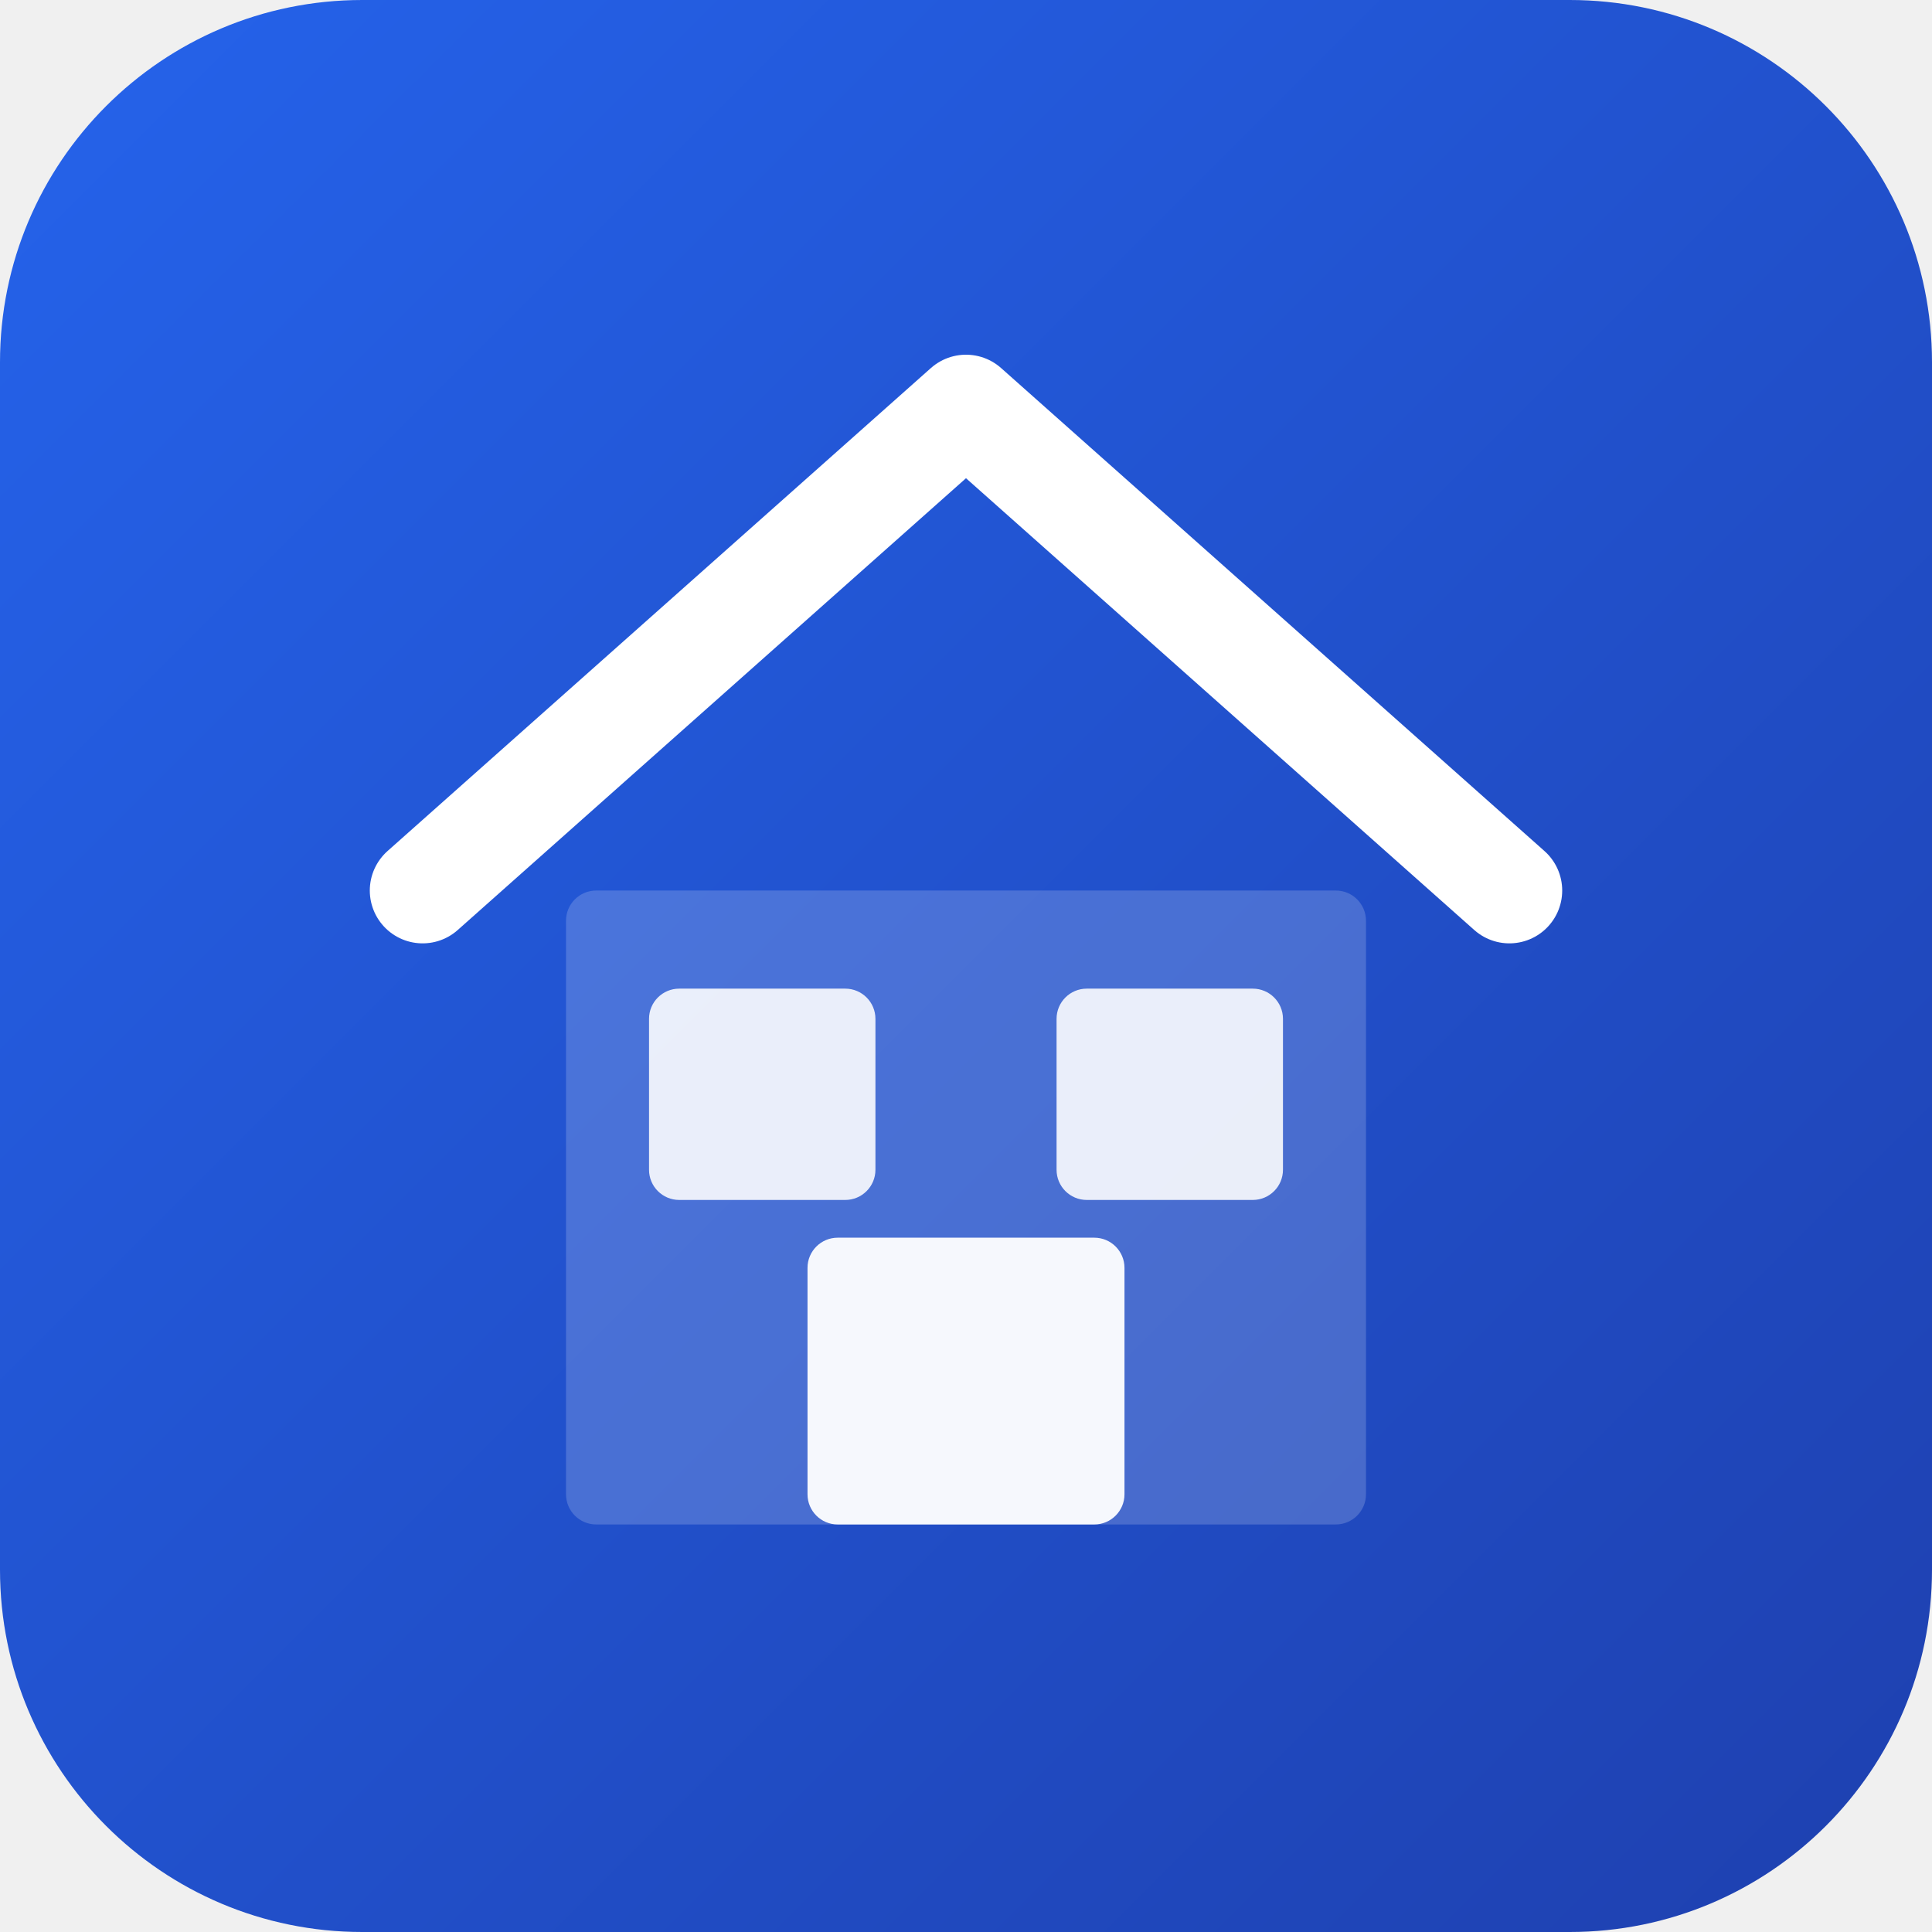
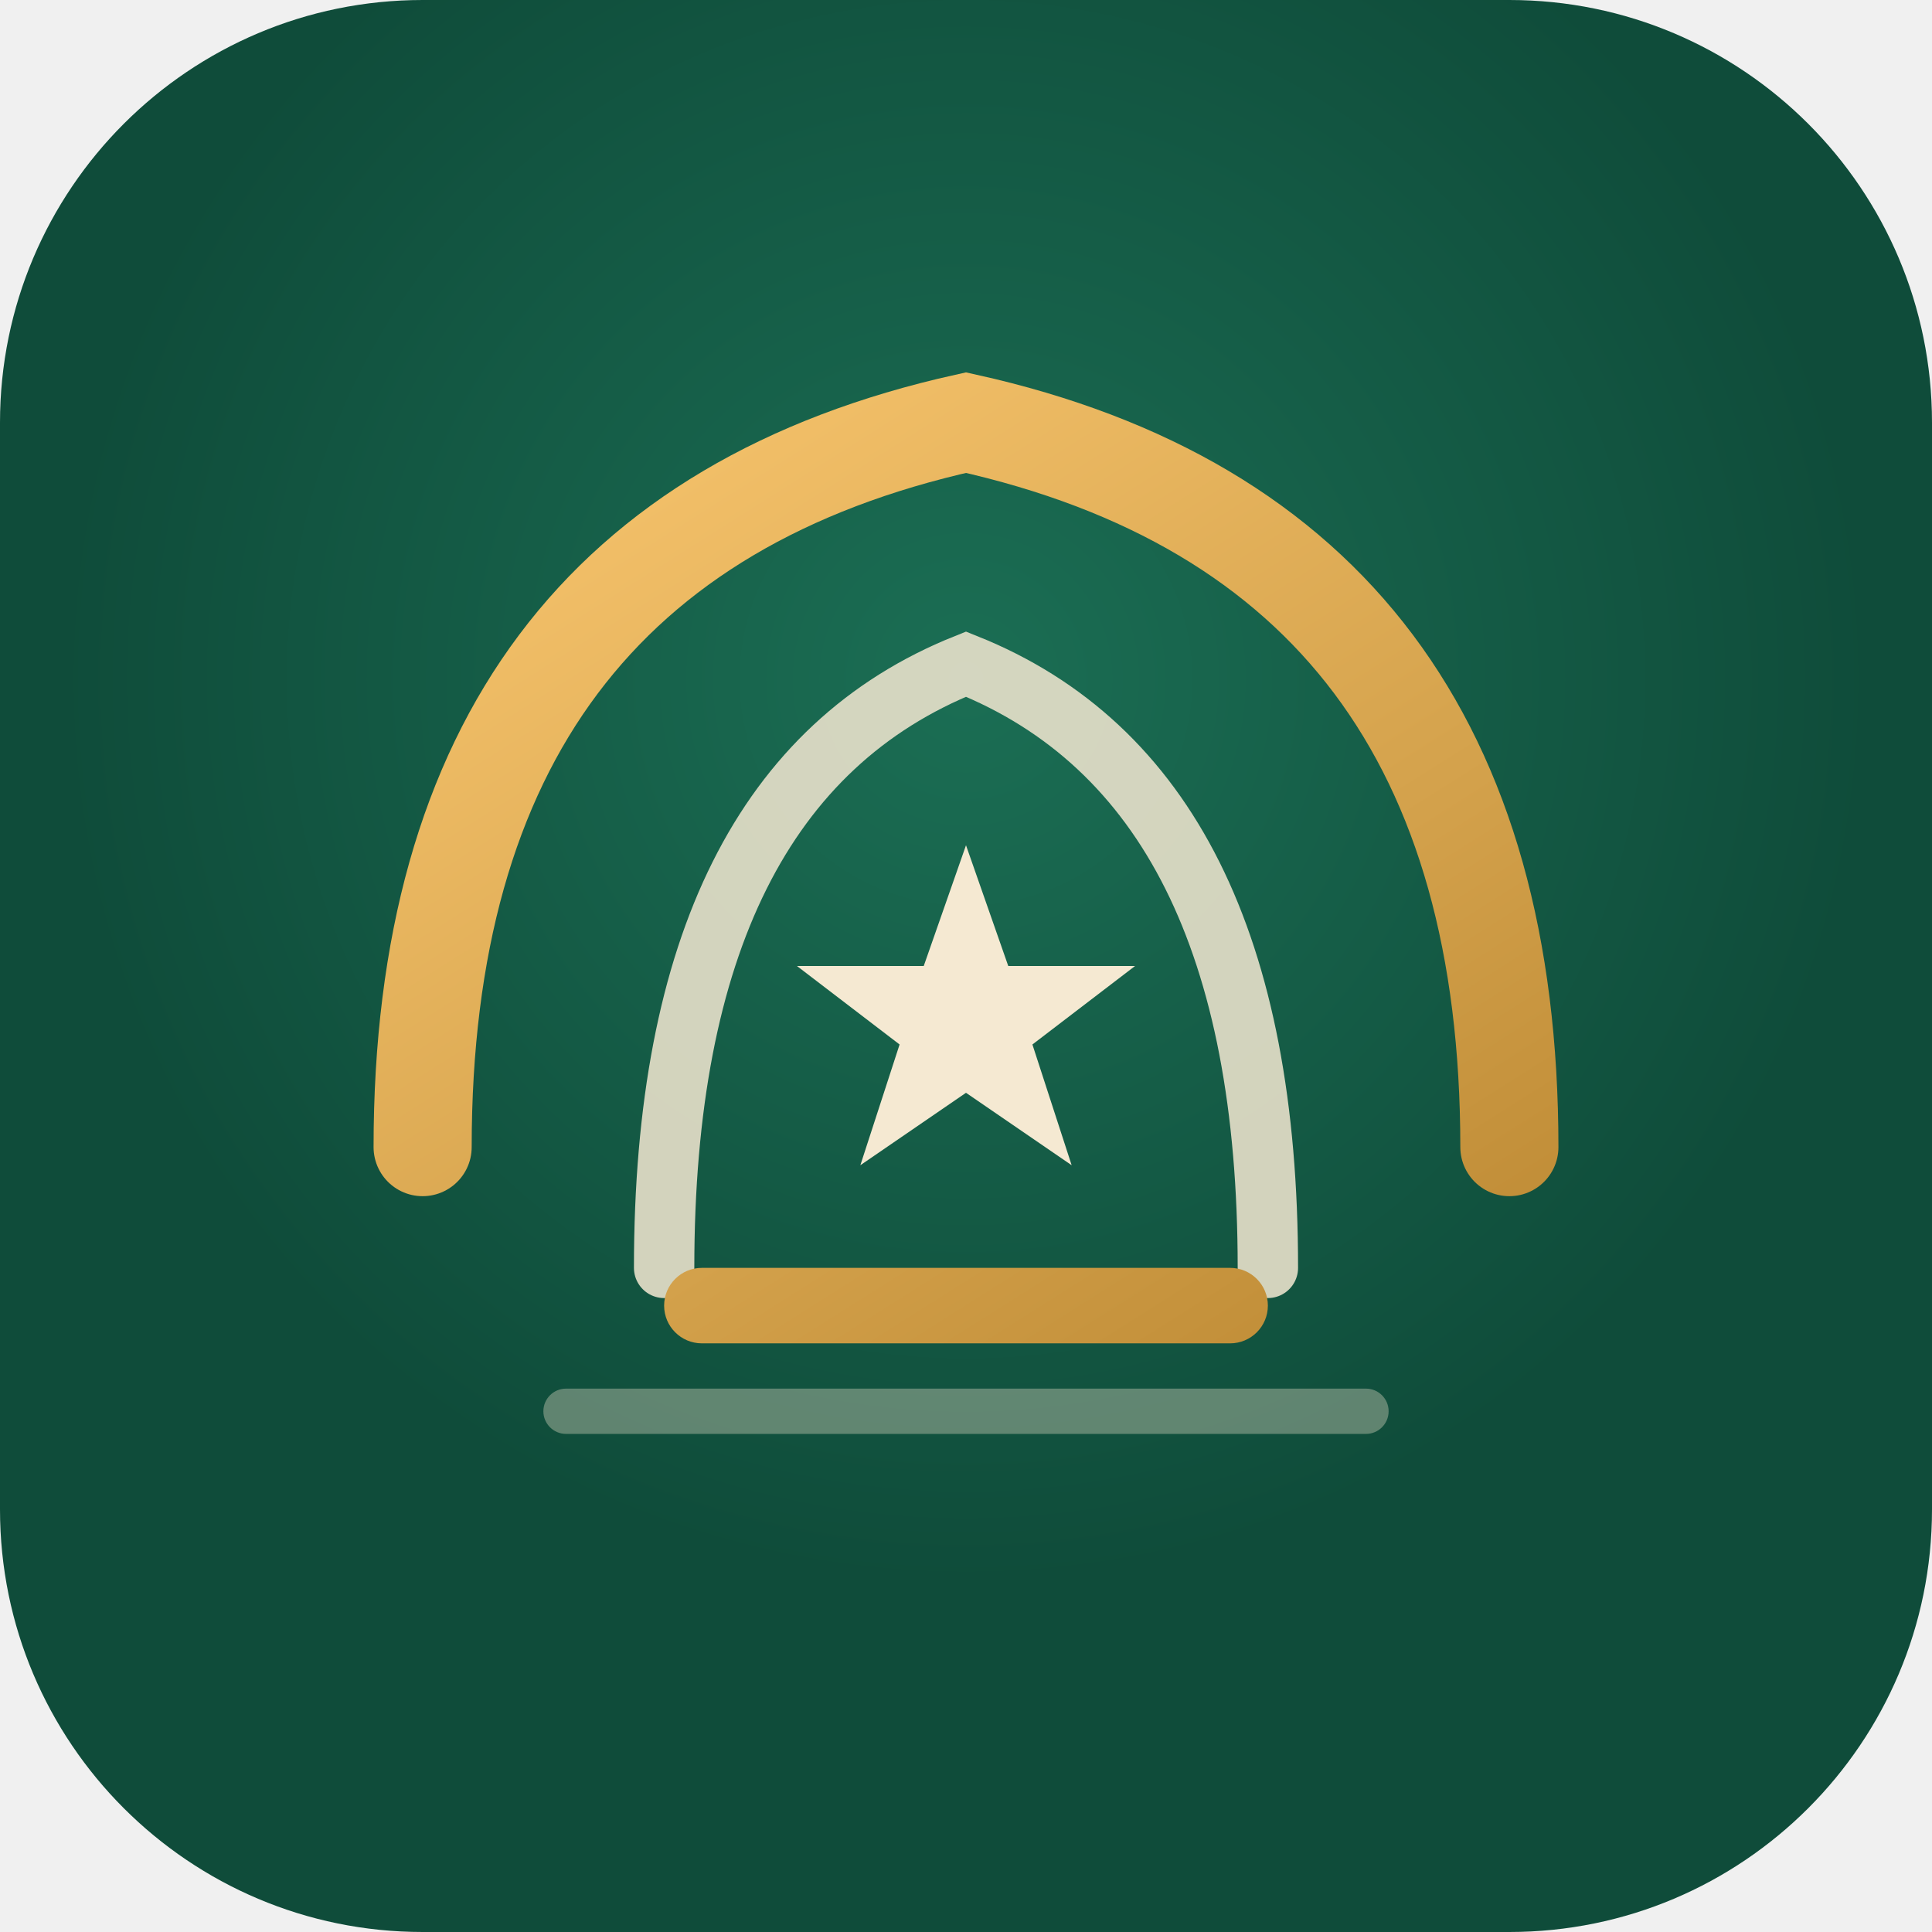
- <svg xmlns="http://www.w3.org/2000/svg" viewBox="0 0 512 512" fill="none">
-   <rect width="512" height="512" rx="96" fill="url(#g)" />
-   <path d="M112 236 L256 108 L400 236" stroke="white" stroke-width="28" stroke-linecap="round" stroke-linejoin="round" fill="none" />
-   <rect x="150" y="236" width="212" height="168" rx="8" fill="white" opacity="0.18" />
-   <rect x="172" y="262" width="60" height="56" rx="8" fill="white" opacity="0.88" />
-   <rect x="280" y="262" width="60" height="56" rx="8" fill="white" opacity="0.88" />
-   <rect x="214" y="328" width="84" height="76" rx="8" fill="white" opacity="0.95" />
+ <svg xmlns="http://www.w3.org/2000/svg" viewBox="0 0 512 512" fill="none" role="img" aria-label="GH Hostels">
  <defs>
-     <linearGradient id="g" x1="0" y1="0" x2="512" y2="512" gradientUnits="userSpaceOnUse">
-       <stop offset="0%" stop-color="#2563EB" />
-       <stop offset="100%" stop-color="#1E40AF" />
+     <radialGradient id="g" cx="256" cy="180" r="240" gradientUnits="userSpaceOnUse">
+       <stop offset="0%" stop-color="#1B6E54" />
+       <stop offset="100%" stop-color="#0F4C3A" />
+     </radialGradient>
+     <linearGradient id="gold" x1="160" y1="112" x2="352" y2="416" gradientUnits="userSpaceOnUse">
+       <stop offset="0%" stop-color="#F5C26B" />
+       <stop offset="55%" stop-color="#D4A24C" />
+       <stop offset="100%" stop-color="#B8842E" />
    </linearGradient>
  </defs>
+   <rect width="512" height="512" rx="112" fill="url(#g)" />
+   <path d="M112 304 Q112 144 256 112 Q400 144 400 304" stroke="url(#gold)" stroke-width="26" fill="none" stroke-linecap="round" />
+   <path d="M176 336 Q176 208 256 176 Q336 208 336 336" stroke="#F5E9D2" stroke-width="16" fill="none" stroke-linecap="round" opacity="0.85" />
+   <rect x="176" y="336" width="160" height="20" rx="10" fill="url(#gold)" />
+   <path d="M256 224 L267.2 256 L300.8 256 L273.6 276.8 L284 308.8 L256 289.6 L228 308.8 L238.4 276.8 L211.2 256 L244.8 256 Z" fill="#F5E9D2" />
+   <rect x="144" y="368" width="224" height="12" rx="6" fill="#F5E9D2" opacity="0.35" />
</svg>
